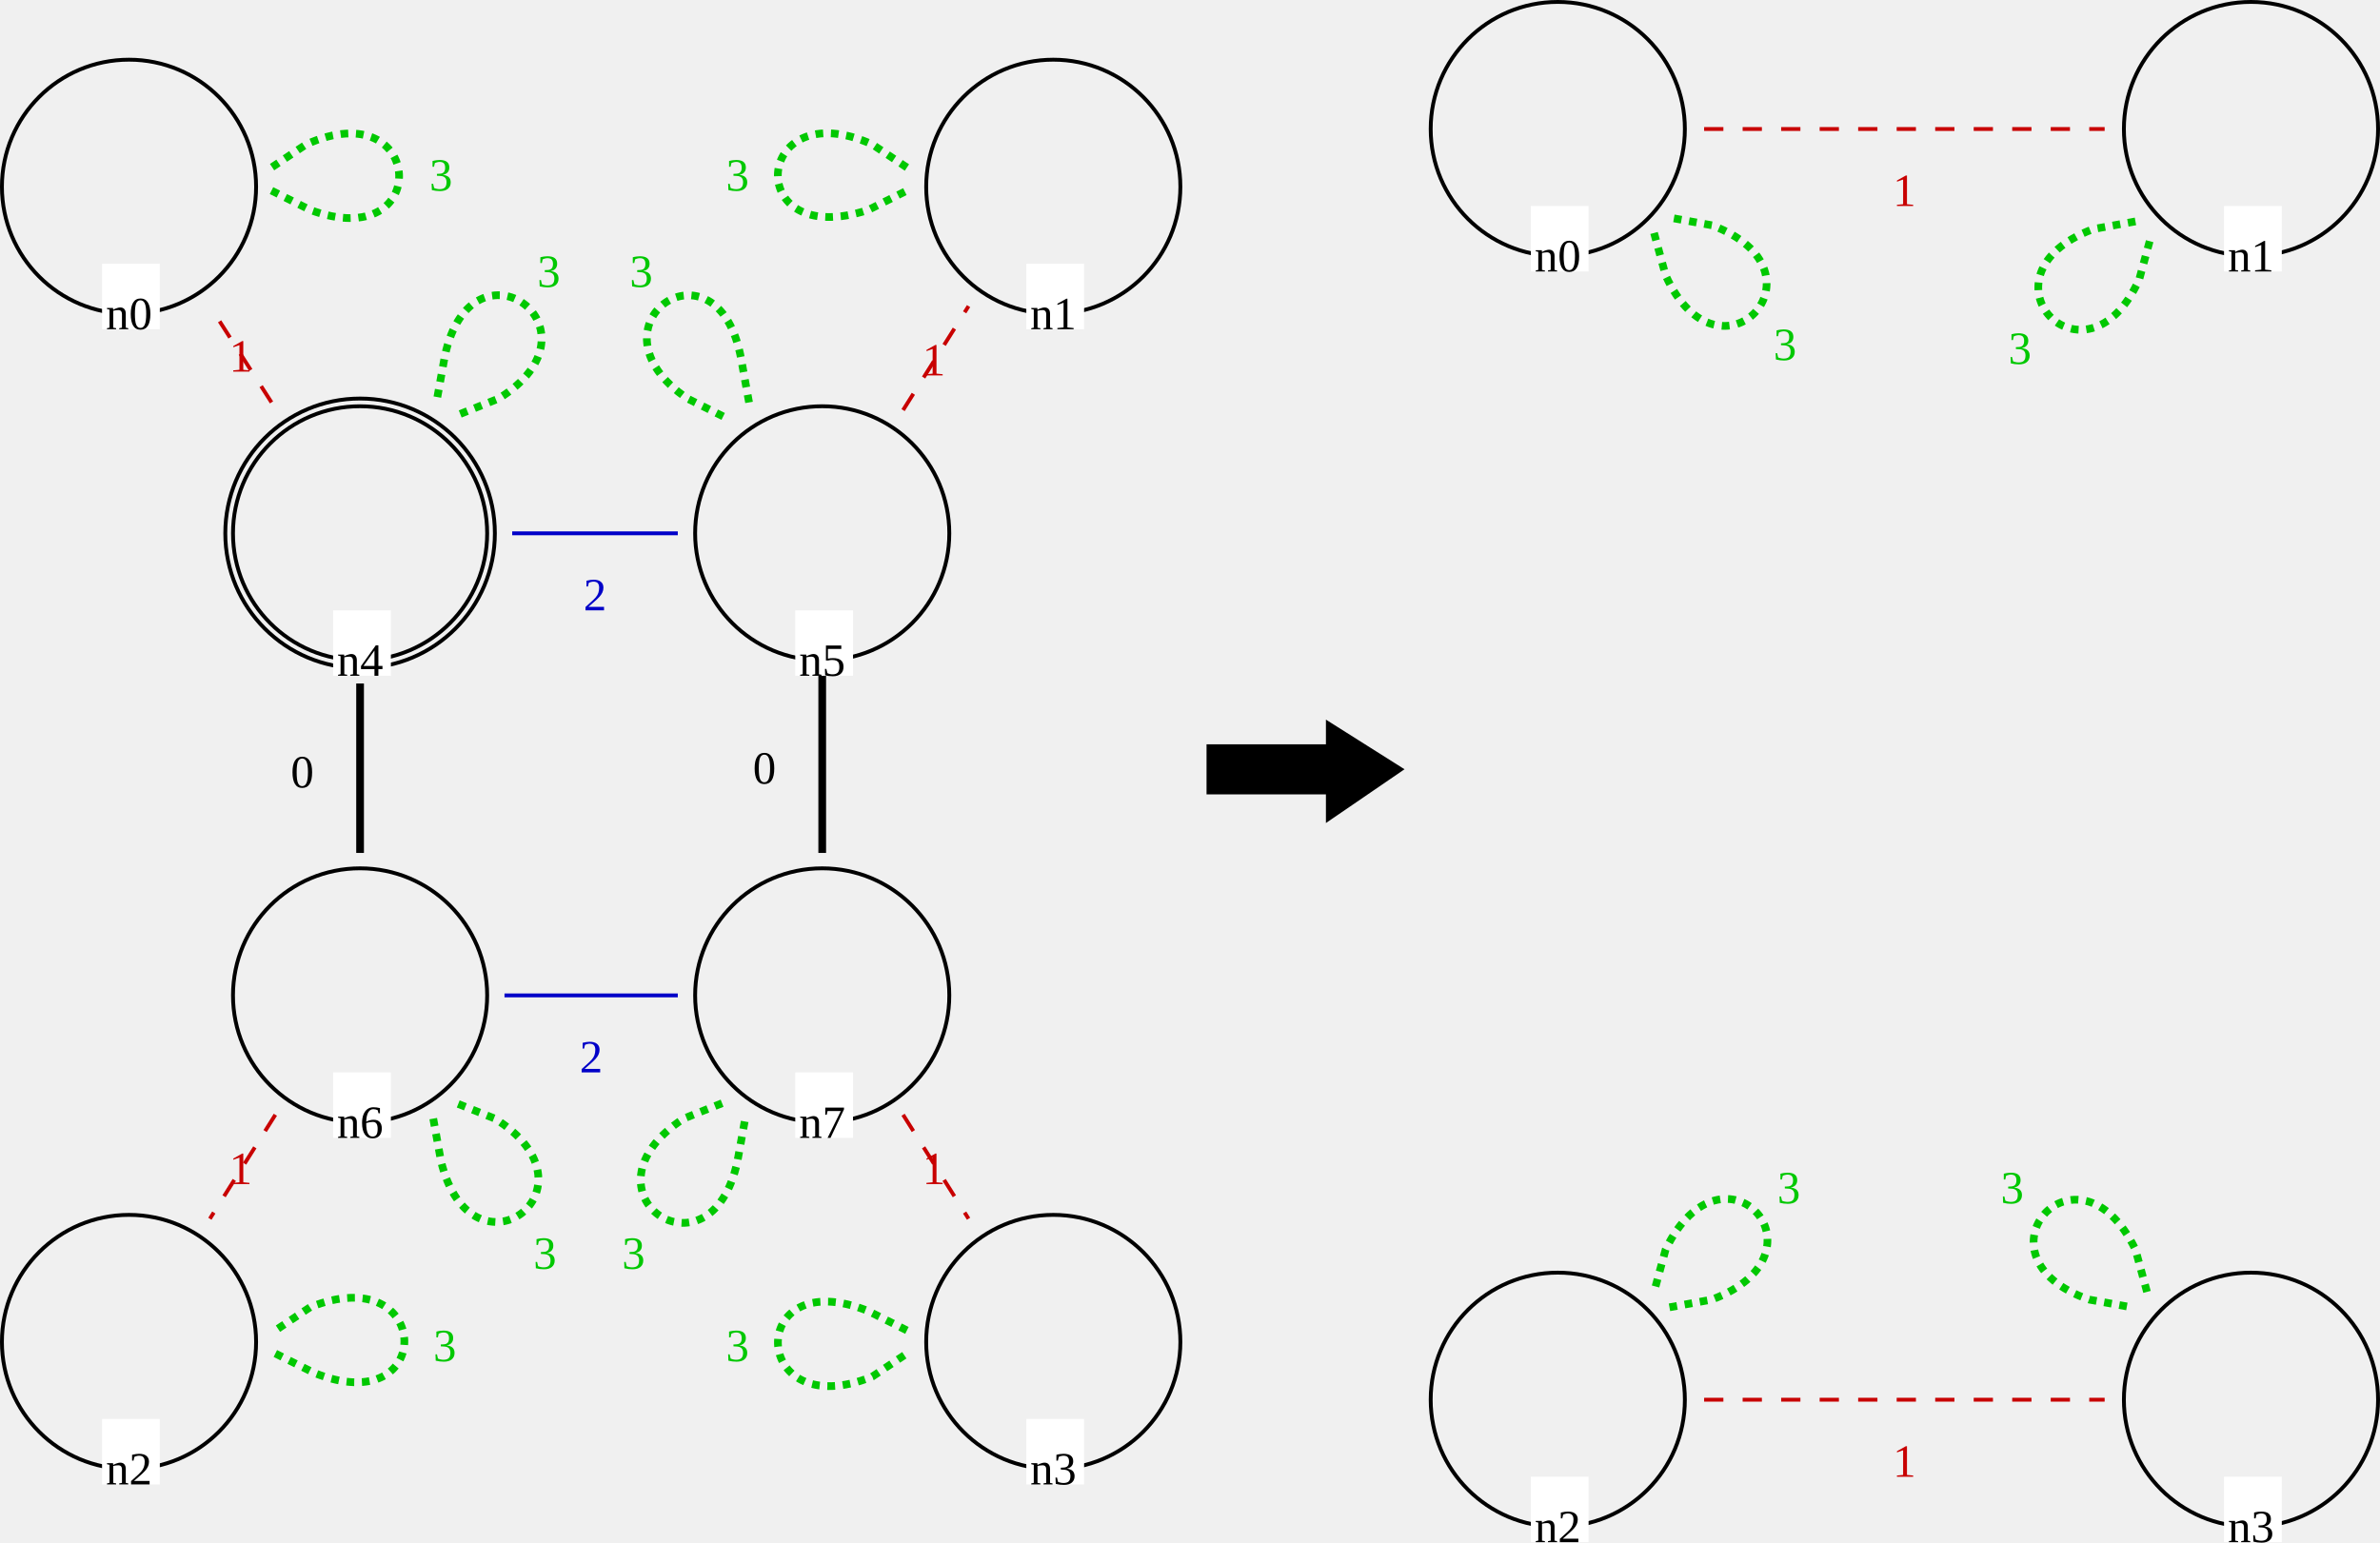
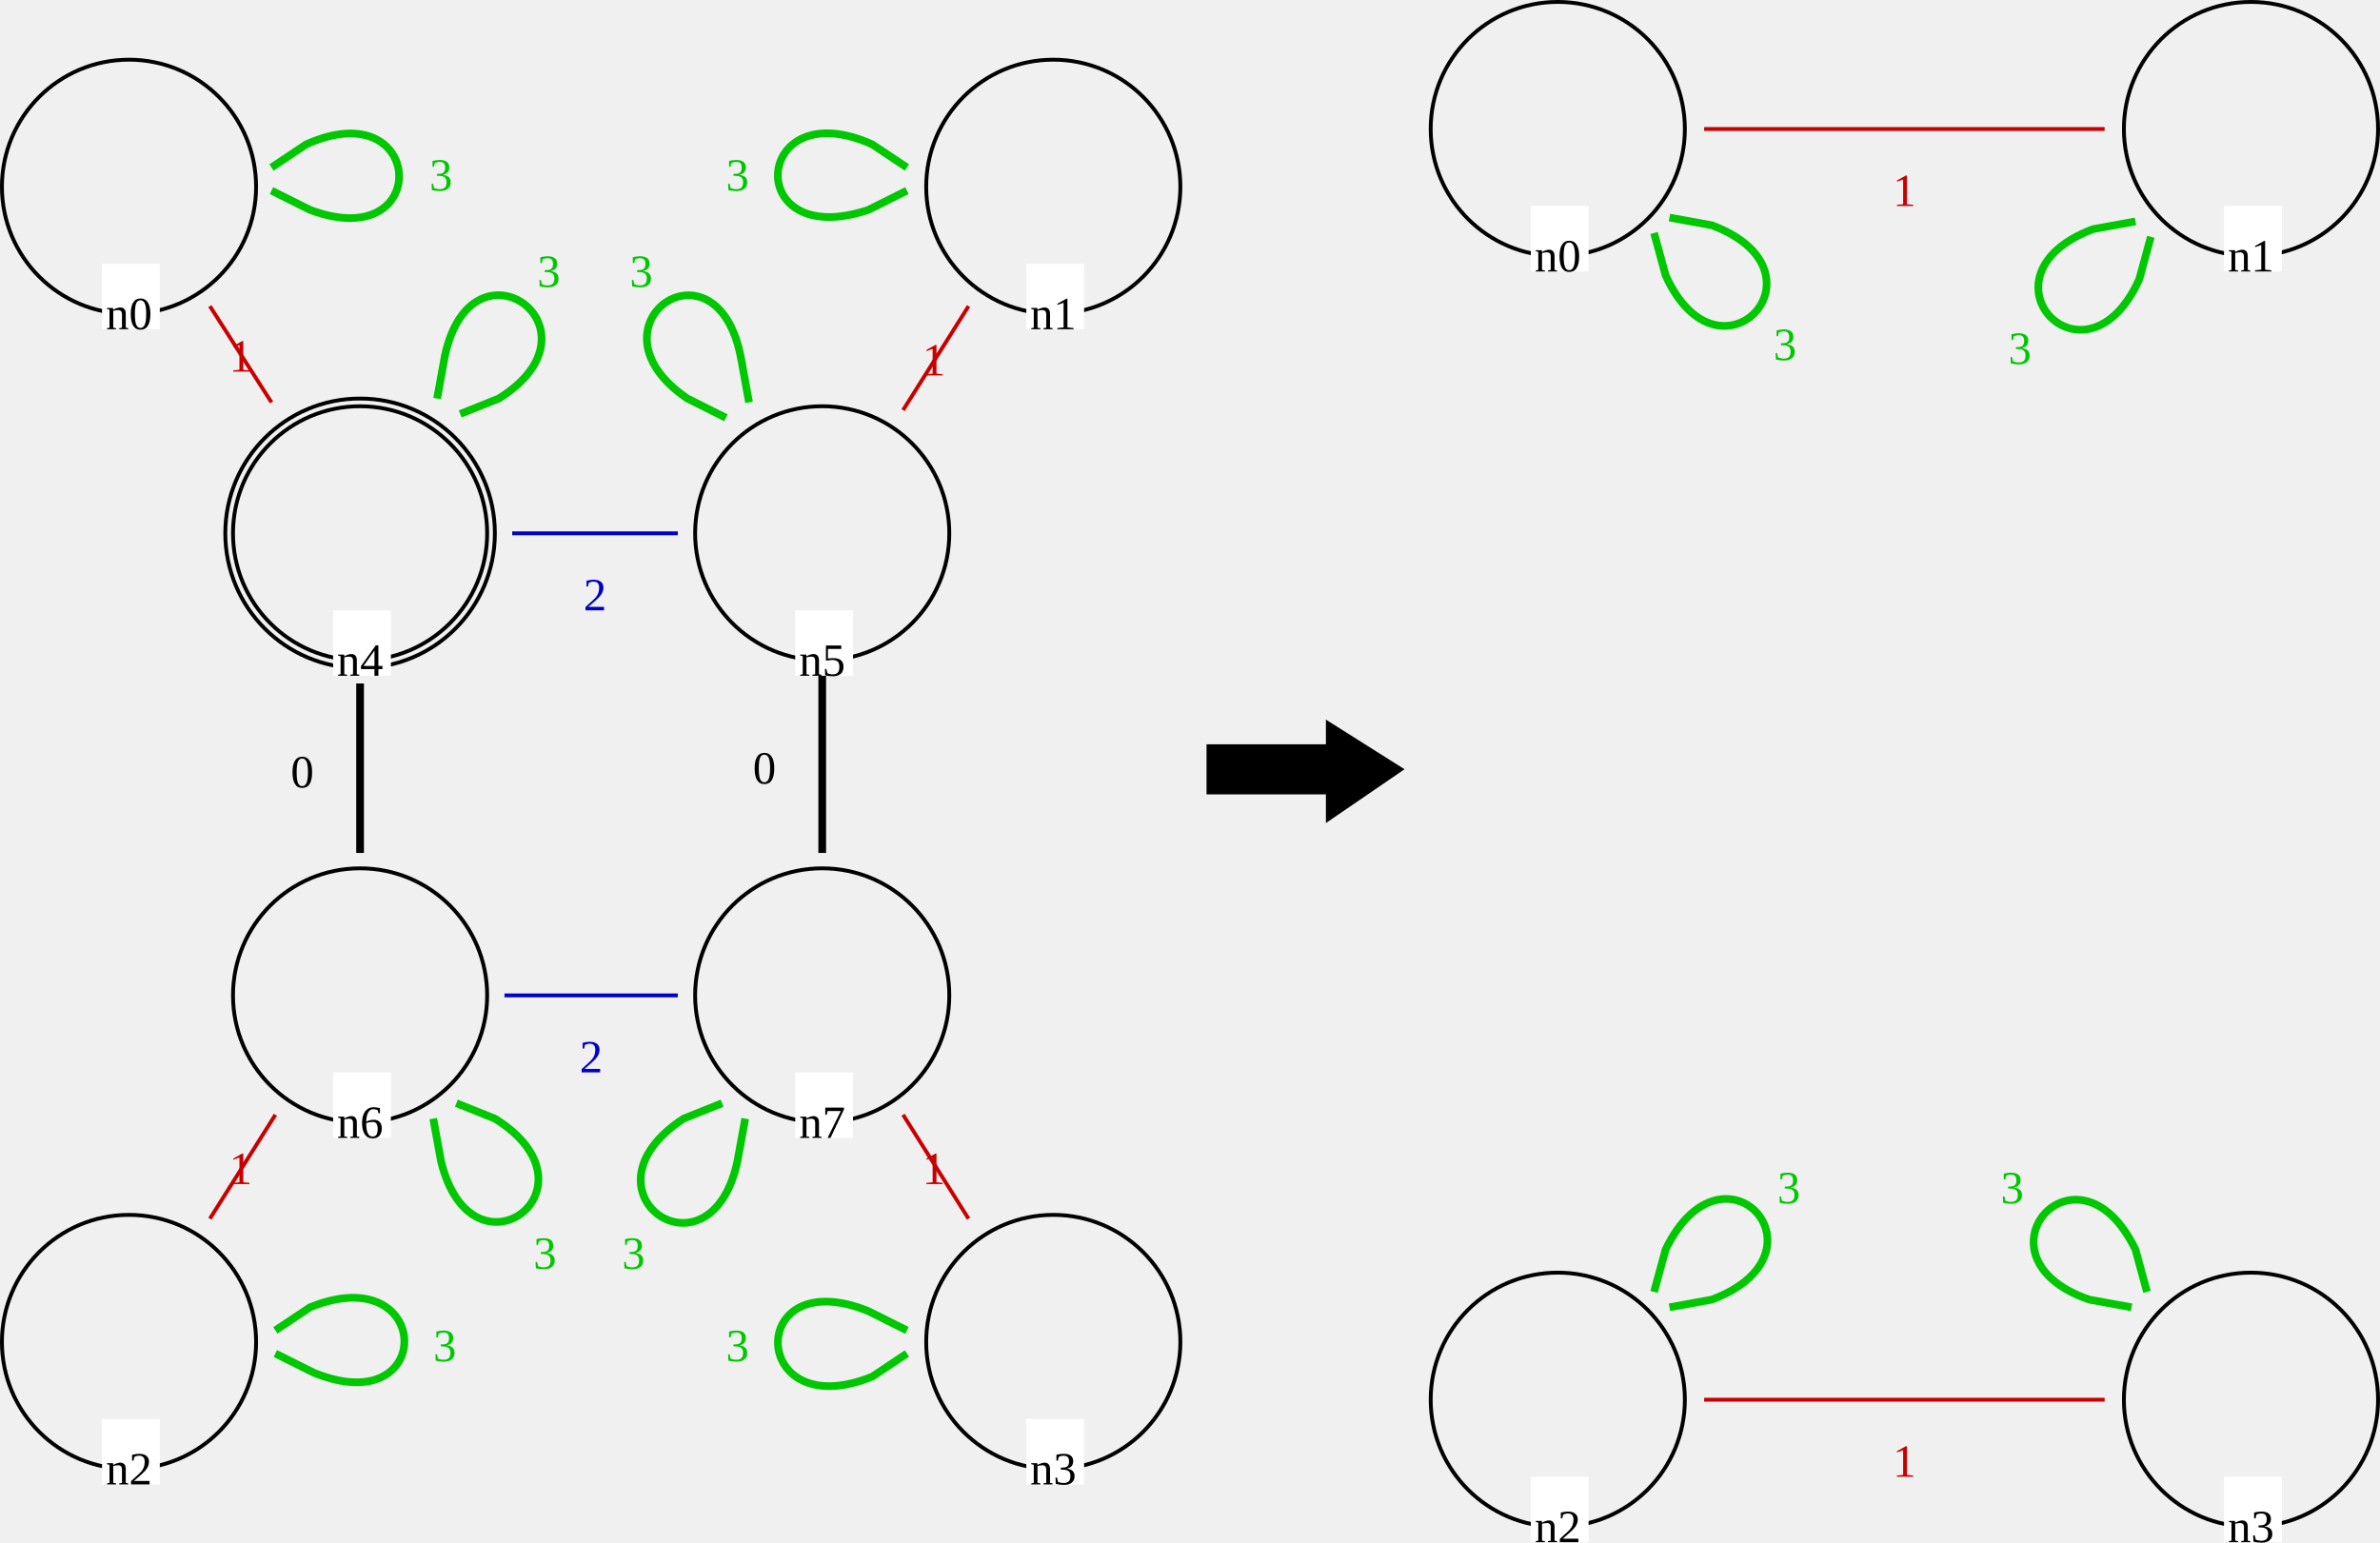
<svg xmlns="http://www.w3.org/2000/svg" version="1.1" font="Noto Sans Regular" font-size="12px" width="618" height="400.62" id="svg3">
  <defs id="defs3" />
-   <g id="g1" transform="translate(0.5,15.5)">
-     <circle id="LGn1_0" cx="273" cy="33" r="33" fill="none" stroke="#000000" stroke-width="1" stroke-linecap="square" />
-     <text id="LGn1_1" x="266" y="35" fill="#000000" />
-     <rect id="LGn1_2" x="266" y="53" width="15" height="17" fill="#ffffff" />
-     <text id="LGn1_3" x="267" y="70" fill="#000000">n1</text>
-     <circle id="LGn2_4" cx="33" cy="333" r="33" fill="none" stroke="#000000" stroke-width="1" stroke-linecap="square" />
-     <text id="LGn2_5" x="26" y="335" fill="#000000" />
-     <rect id="LGn2_6" x="26" y="353" width="15" height="17" fill="#ffffff" />
-     <text id="LGn2_7" x="27" y="370" fill="#000000">n2</text>
-     <circle id="LGn3_8" cx="273" cy="333" r="33" fill="none" stroke="#000000" stroke-width="1" stroke-linecap="square" />
-     <text id="LGn3_9" x="266" y="335" fill="#000000" />
-     <rect id="LGn3_10" x="266" y="353" width="15" height="17" fill="#ffffff" />
-     <text id="LGn3_11" x="267" y="370" fill="#000000">n3</text>
-     <circle id="LGn7_12" cx="213" cy="243" r="33" fill="none" stroke="#000000" stroke-width="1" stroke-linecap="square" />
-     <text id="LGn7_13" x="206" y="245" fill="#000000" />
-     <rect id="LGn7_14" x="206" y="263" width="15" height="17" fill="#ffffff" />
-     <text id="LGn7_15" x="207" y="280" fill="#000000">n7</text>
-     <circle id="LGn5_16" cx="213" cy="123" r="33" fill="none" stroke="#000000" stroke-width="1" stroke-linecap="square" />
-     <text id="LGn5_17" x="206" y="125" fill="#000000" />
-     <rect id="LGn5_18" x="206" y="143" width="15" height="17" fill="#ffffff" />
-     <text id="LGn5_19" x="207" y="160" fill="#000000">n5</text>
-     <circle id="LGn6_20" cx="93" cy="243" r="33" fill="none" stroke="#000000" stroke-width="1" stroke-linecap="square" />
-     <text id="LGn6_21" x="86" y="245" fill="#000000" />
-     <rect id="LGn6_22" x="86" y="263" width="15" height="17" fill="#ffffff" />
-     <text id="LGn6_23" x="87" y="280" fill="#000000">n6</text>
-     <circle id="LGn0_24" cx="33" cy="33" r="33" fill="none" stroke="#000000" stroke-width="1" stroke-linecap="square" />
-     <text id="LGn0_25" x="26" y="35" fill="#000000" />
-     <rect id="LGn0_26" x="26" y="53" width="15" height="17" fill="#ffffff" />
-     <text id="LGn0_27" x="27" y="70" fill="#000000">n0</text>
-     <circle id="LGn4_28" cx="93" cy="123" r="33" fill="none" stroke="#000000" stroke-width="1" stroke-linecap="square" />
-     <circle id="LGn4_29" cx="93" cy="123" r="35" fill="none" stroke="#000000" stroke-width="1" stroke-linecap="square" />
-     <text id="LGn4_30" x="86" y="125" fill="#000000" />
-     <rect id="LGn4_31" x="86" y="143" width="15" height="17" fill="#ffffff" />
-     <text id="LGn4_32" x="87" y="160" fill="#000000">n4</text>
-     <line id="LGn4_0_n6_33" x1="93" y1="163" x2="93" y2="205" stroke="#000000" stroke-width="2" stroke-linecap="square" />
-     <text id="LGn4_0_n6_34" x="75" y="189" fill="#000000">0</text>
-     <path id="LGn6_3_n6_35" d="m 112,275 2,11 c 8,33 43,7 14,-11 l -10,-4" fill="none" stroke="#00c800" stroke-width="2" stroke-linecap="butt" stroke-dasharray="2" />
-     <text id="LGn6_3_n6_36" x="138" y="314" fill="#00c800">3</text>
-     <path id="LGn1_3_n1_37" d="m 235,28 -9,-6 C 195,8 192,50 225,39 l 10,-5" fill="none" stroke="#00c800" stroke-width="2" stroke-linecap="butt" stroke-dasharray="2" />
-     <text id="LGn1_3_n1_38" x="188" y="34" fill="#00c800">3</text>
-     <line id="LGn6_1_n2_39" x1="71" y1="274" x2="54" y2="301" stroke="#c80000" stroke-width="1" stroke-linecap="butt" stroke-dasharray="5" />
-     <text id="LGn6_1_n2_40" x="59" y="292" fill="#c80000">1</text>
-     <line id="LGn7_1_n3_41" x1="234" y1="274" x2="251" y2="301" stroke="#c80000" stroke-width="1" stroke-linecap="butt" stroke-dasharray="5" />
-     <text id="LGn7_1_n3_42" x="239" y="292" fill="#c80000">1</text>
-     <line id="LGn5_1_n1_43" x1="234" y1="91" x2="251" y2="64" stroke="#c80000" stroke-width="1" stroke-linecap="butt" stroke-dasharray="5" />
-     <text id="LGn5_1_n1_44" x="239" y="82" fill="#c80000">1</text>
-     <line id="LGn6_2_n7_45" x1="131" y1="243" x2="175" y2="243" stroke="#0000c8" stroke-width="1" stroke-linecap="square" />
-     <text id="LGn6_2_n7_46" x="150" y="263" fill="#0000c8">2</text>
-     <line id="LGn4_2_n5_47" x1="133" y1="123" x2="175" y2="123" stroke="#0000c8" stroke-width="1" stroke-linecap="square" />
-     <text id="LGn4_2_n5_48" x="151" y="143" fill="#0000c8">2</text>
-     <path id="LGn4_3_n4_49" d="m 119,92 10,-4 C 158,70 122,44 115,77 l -2,11" fill="none" stroke="#00c800" stroke-width="2" stroke-linecap="butt" stroke-dasharray="2" />
-     <text id="LGn4_3_n4_50" x="139" y="59" fill="#00c800">3</text>
-     <path id="LGn0_3_n0_51" d="m 70,34 10,5 C 112,51 110,8 79,22 l -9,6" fill="none" stroke="#00c800" stroke-width="2" stroke-linecap="butt" stroke-dasharray="2" />
-     <text id="LGn0_3_n0_52" x="111" y="34" fill="#00c800">3</text>
-     <path id="LGn2_3_n2_53" d="m 71,336 10,5 c 32,13 31,-30 -1,-17 l -9,6" fill="none" stroke="#00c800" stroke-width="2" stroke-linecap="butt" stroke-dasharray="2" />
-     <text id="LGn2_3_n2_54" x="112" y="338" fill="#00c800">3</text>
-     <path id="LGn3_3_n3_55" d="m 235,330 -10,-5 c -32,-13 -31,30 1,17 l 9,-6" fill="none" stroke="#00c800" stroke-width="2" stroke-linecap="butt" stroke-dasharray="2" />
-     <text id="LGn3_3_n3_56" x="188" y="338" fill="#00c800">3</text>
-     <path id="LGn7_3_n7_57" d="m 187,271 -10,4 c -29,19 7,44 14,11 l 2,-11" fill="none" stroke="#00c800" stroke-width="2" stroke-linecap="butt" stroke-dasharray="2" />
-     <text id="LGn7_3_n7_58" x="161" y="314" fill="#00c800">3</text>
-     <path id="LGn5_3_n5_59" d="m 194,89 -2,-11 c -6,-34 -42,-9 -14,10 l 10,5" fill="none" stroke="#00c800" stroke-width="2" stroke-linecap="butt" stroke-dasharray="2" />
-     <text id="LGn5_3_n5_60" x="163" y="59" fill="#00c800">3</text>
-     <line id="LGn4_1_n0_61" x1="70" y1="89" x2="54" y2="64" stroke="#c80000" stroke-width="1" stroke-linecap="butt" stroke-dasharray="5" />
-     <text id="LGn4_1_n0_62" x="59" y="81" fill="#c80000">1</text>
-     <line id="LGn5_0_n7_63" x1="213" y1="161" x2="213" y2="205" stroke="#000000" stroke-width="2" stroke-linecap="square" />
-     <text id="LGn5_0_n7_64" x="195" y="188" fill="#000000">0</text>
-   </g>
-   <g id="g2" transform="translate(-2.204939,166.7896)">
-     <polygon id="0" points="347,46 347,39 316,39 316,27 347,27 347,21 366,33 " stroke="#000000" stroke-width="1" stroke-linecap="square" fill="#000000" />
-   </g>
-   <g id="g3" transform="translate(0.5,0.5)">
-     <circle id="RGn0_0" cx="404" cy="33" r="33" fill="none" stroke="#000000" stroke-width="1" stroke-linecap="square" />
-     <text id="RGn0_1" x="397" y="35" fill="#000000" />
-     <rect id="RGn0_2" x="397" y="53" width="15" height="17" fill="#ffffff" />
-     <text id="RGn0_3" x="398" y="70" fill="#000000">n0</text>
-     <circle id="RGn1_4" cx="584" cy="33" r="33" fill="none" stroke="#000000" stroke-width="1" stroke-linecap="square" />
-     <text id="RGn1_5" x="577" y="35" fill="#000000" />
-     <rect id="RGn1_6" x="577" y="53" width="15" height="17" fill="#ffffff" />
-     <text id="RGn1_7" x="578" y="70" fill="#000000">n1</text>
-     <circle id="RGn3_8" cx="584" cy="363" r="33" fill="none" stroke="#000000" stroke-width="1" stroke-linecap="square" />
-     <text id="RGn3_9" x="577" y="365" fill="#000000" />
-     <rect id="RGn3_10" x="577" y="383" width="15" height="17" fill="#ffffff" />
-     <text id="RGn3_11" x="578" y="400" fill="#000000">n3</text>
-     <circle id="RGn2_12" cx="404" cy="363" r="33" fill="none" stroke="#000000" stroke-width="1" stroke-linecap="square" />
-     <text id="RGn2_13" x="397" y="365" fill="#000000" />
-     <rect id="RGn2_14" x="397" y="383" width="15" height="17" fill="#ffffff" />
-     <text id="RGn2_15" x="398" y="400" fill="#000000">n2</text>
-     <path id="RGn0_3_n0_16" d="m 429,60 3,11 c 14,31 44,-1 12,-13 l -11,-2" fill="none" stroke="#00c800" stroke-width="2" stroke-linecap="butt" stroke-dasharray="2" />
-     <text id="RGn0_3_n0_17" x="460" y="93" fill="#00c800">3</text>
-     <path id="RGn1_3_n1_18" d="m 554,57 -11,2 c -32,12 -2,44 12,13 l 3,-11" fill="none" stroke="#00c800" stroke-width="2" stroke-linecap="butt" stroke-dasharray="2" />
-     <text id="RGn1_3_n1_19" x="521" y="94" fill="#00c800">3</text>
-     <line id="RGn2_1_n3_20" x1="442" y1="363" x2="546" y2="363" stroke="#c80000" stroke-width="1" stroke-linecap="butt" stroke-dasharray="5" />
-     <text id="RGn2_1_n3_21" x="491" y="383" fill="#c80000">1</text>
-     <path id="RGn3_3_n3_22" d="m 557,335 -3,-11 c -15,-31 -44,2 -12,13 l 11,2" fill="none" stroke="#00c800" stroke-width="2" stroke-linecap="butt" stroke-dasharray="2" />
-     <text id="RGn3_3_n3_23" x="519" y="312" fill="#00c800">3</text>
-     <line id="RGn0_1_n1_24" x1="442" y1="33" x2="546" y2="33" stroke="#c80000" stroke-width="1" stroke-linecap="butt" stroke-dasharray="5" />
-     <text id="RGn0_1_n1_25" x="491" y="53" fill="#c80000">1</text>
-     <path id="RGn2_3_n2_26" d="m 433,339 11,-2 c 32,-12 3,-44 -12,-13 l -3,11" fill="none" stroke="#00c800" stroke-width="2" stroke-linecap="butt" stroke-dasharray="2" />
-     <text id="RGn2_3_n2_27" x="461" y="312" fill="#00c800">3</text>
-   </g>
+   <circle id="LGn1_0" cx="273.5" cy="48.5" r="33" fill="none" stroke="#000000" stroke-width="1" stroke-linecap="square" />
+   <text id="LGn1_1" x="266.5" y="50.5" fill="#000000" />
+   <rect id="LGn1_2" x="266.5" y="68.5" width="15" height="17" fill="#ffffff" />
+   <text id="LGn1_3" x="267.5" y="85.5" fill="#000000">n1</text>
+   <circle id="LGn2_4" cx="33.5" cy="348.5" r="33" fill="none" stroke="#000000" stroke-width="1" stroke-linecap="square" />
+   <text id="LGn2_5" x="26.5" y="350.5" fill="#000000" />
+   <rect id="LGn2_6" x="26.5" y="368.5" width="15" height="17" fill="#ffffff" />
+   <text id="LGn2_7" x="27.5" y="385.5" fill="#000000">n2</text>
+   <circle id="LGn3_8" cx="273.5" cy="348.5" r="33" fill="none" stroke="#000000" stroke-width="1" stroke-linecap="square" />
+   <text id="LGn3_9" x="266.5" y="350.5" fill="#000000" />
+   <rect id="LGn3_10" x="266.5" y="368.5" width="15" height="17" fill="#ffffff" />
+   <text id="LGn3_11" x="267.5" y="385.5" fill="#000000">n3</text>
+   <circle id="LGn7_12" cx="213.5" cy="258.5" r="33" fill="none" stroke="#000000" stroke-width="1" stroke-linecap="square" />
+   <text id="LGn7_13" x="206.5" y="260.5" fill="#000000" />
+   <rect id="LGn7_14" x="206.5" y="278.5" width="15" height="17" fill="#ffffff" />
+   <text id="LGn7_15" x="207.5" y="295.5" fill="#000000">n7</text>
+   <circle id="LGn5_16" cx="213.5" cy="138.5" r="33" fill="none" stroke="#000000" stroke-width="1" stroke-linecap="square" />
+   <text id="LGn5_17" x="206.5" y="140.5" fill="#000000" />
+   <rect id="LGn5_18" x="206.5" y="158.5" width="15" height="17" fill="#ffffff" />
+   <text id="LGn5_19" x="207.5" y="175.5" fill="#000000">n5</text>
+   <circle id="LGn6_20" cx="93.5" cy="258.5" r="33" fill="none" stroke="#000000" stroke-width="1" stroke-linecap="square" />
+   <text id="LGn6_21" x="86.5" y="260.5" fill="#000000" />
+   <rect id="LGn6_22" x="86.5" y="278.5" width="15" height="17" fill="#ffffff" />
+   <text id="LGn6_23" x="87.5" y="295.5" fill="#000000">n6</text>
+   <circle id="LGn0_24" cx="33.5" cy="48.5" r="33" fill="none" stroke="#000000" stroke-width="1" stroke-linecap="square" />
+   <text id="LGn0_25" x="26.5" y="50.5" fill="#000000" />
+   <rect id="LGn0_26" x="26.5" y="68.5" width="15" height="17" fill="#ffffff" />
+   <text id="LGn0_27" x="27.5" y="85.5" fill="#000000">n0</text>
+   <circle id="LGn4_28" cx="93.5" cy="138.5" r="33" fill="none" stroke="#000000" stroke-width="1" stroke-linecap="square" />
+   <circle id="LGn4_29" cx="93.5" cy="138.5" r="35" fill="none" stroke="#000000" stroke-width="1" stroke-linecap="square" />
+   <text id="LGn4_30" x="86.5" y="140.5" fill="#000000" />
+   <rect id="LGn4_31" x="86.5" y="158.5" width="15" height="17" fill="#ffffff" />
+   <text id="LGn4_32" x="87.5" y="175.5" fill="#000000">n4</text>
+   <line id="LGn4_0_n6_33" x1="93.5" y1="178.5" x2="93.5" y2="220.5" stroke="#000000" stroke-width="2" stroke-linecap="square" />
+   <text id="LGn4_0_n6_34" x="75.5" y="204.5" fill="#000000">0</text>
+   <path id="LGn6_3_n6_35" d="m 112.5,290.5 2,11 c 8,33 43,7 14,-11 l -10,-4" fill="none" stroke="#00c800" stroke-width="2" stroke-linecap="butt" stroke-dasharray="2" style="stroke-dasharray:none" />
+   <text id="LGn6_3_n6_36" x="138.5" y="329.5" fill="#00c800">3</text>
+   <path id="LGn1_3_n1_37" d="m 235.5,43.5 -9,-6 c -31,-14 -34,28 -1,17 l 10,-5" fill="none" stroke="#00c800" stroke-width="2" stroke-linecap="butt" stroke-dasharray="2" style="stroke-dasharray:none" />
+   <text id="LGn1_3_n1_38" x="188.5" y="49.5" fill="#00c800">3</text>
+   <line id="LGn6_1_n2_39" x1="71.5" y1="289.5" x2="54.5" y2="316.5" stroke="#c80000" stroke-width="1" stroke-linecap="butt" stroke-dasharray="5" style="stroke-dasharray:none" />
+   <text id="LGn6_1_n2_40" x="59.5" y="307.5" fill="#c80000">1</text>
+   <line id="LGn7_1_n3_41" x1="234.5" y1="289.5" x2="251.5" y2="316.5" stroke="#c80000" stroke-width="1" stroke-linecap="butt" stroke-dasharray="5" style="stroke-dasharray:none" />
+   <text id="LGn7_1_n3_42" x="239.5" y="307.5" fill="#c80000">1</text>
+   <line id="LGn5_1_n1_43" x1="234.5" y1="106.5" x2="251.5" y2="79.5" stroke="#c80000" stroke-width="1" stroke-linecap="butt" stroke-dasharray="5" style="stroke-dasharray:none" />
+   <text id="LGn5_1_n1_44" x="239.5" y="97.5" fill="#c80000">1</text>
+   <line id="LGn6_2_n7_45" x1="131.5" y1="258.5" x2="175.5" y2="258.5" stroke="#0000c8" stroke-width="1" stroke-linecap="square" />
+   <text id="LGn6_2_n7_46" x="150.5" y="278.5" fill="#0000c8">2</text>
+   <line id="LGn4_2_n5_47" x1="133.5" y1="138.5" x2="175.5" y2="138.5" stroke="#0000c8" stroke-width="1" stroke-linecap="square" />
+   <text id="LGn4_2_n5_48" x="151.5" y="158.5" fill="#0000c8">2</text>
+   <path id="LGn4_3_n4_49" d="m 119.5,107.5 10,-4 c 29,-18 -7,-44 -14,-11 l -2,11" fill="none" stroke="#00c800" stroke-width="2" stroke-linecap="butt" stroke-dasharray="2" style="stroke-dasharray:none" />
+   <text id="LGn4_3_n4_50" x="139.5" y="74.5" fill="#00c800">3</text>
+   <path id="LGn0_3_n0_51" d="m 70.5,49.5 10,5 c 32,12 30,-31 -1,-17 l -9,6" fill="none" stroke="#00c800" stroke-width="2" stroke-linecap="butt" stroke-dasharray="2" style="stroke-dasharray:none" />
+   <text id="LGn0_3_n0_52" x="111.5" y="49.5" fill="#00c800">3</text>
+   <path id="LGn2_3_n2_53" d="m 71.5,351.5 10,5 c 32,13 31,-30 -1,-17 l -9,6" fill="none" stroke="#00c800" stroke-width="2" stroke-linecap="butt" stroke-dasharray="2" style="stroke-dasharray:none" />
+   <text id="LGn2_3_n2_54" x="112.5" y="353.5" fill="#00c800">3</text>
+   <path id="LGn3_3_n3_55" d="m 235.5,345.5 -10,-5 c -32,-13 -31,30 1,17 l 9,-6" fill="none" stroke="#00c800" stroke-width="2" stroke-linecap="butt" stroke-dasharray="2" style="stroke-dasharray:none" />
+   <text id="LGn3_3_n3_56" x="188.5" y="353.5" fill="#00c800">3</text>
+   <path id="LGn7_3_n7_57" d="m 187.5,286.5 -10,4 c -29,19 7,44 14,11 l 2,-11" fill="none" stroke="#00c800" stroke-width="2" stroke-linecap="butt" stroke-dasharray="2" style="stroke-dasharray:none" />
+   <text id="LGn7_3_n7_58" x="161.5" y="329.5" fill="#00c800">3</text>
+   <path id="LGn5_3_n5_59" d="m 194.5,104.5 -2,-11 c -6,-34 -42,-9 -14,10 l 10,5" fill="none" stroke="#00c800" stroke-width="2" stroke-linecap="butt" stroke-dasharray="2" style="stroke-dasharray:none" />
+   <text id="LGn5_3_n5_60" x="163.5" y="74.5" fill="#00c800">3</text>
+   <line id="LGn4_1_n0_61" x1="70.5" y1="104.5" x2="54.5" y2="79.5" stroke="#c80000" stroke-width="1" stroke-linecap="butt" stroke-dasharray="5" style="stroke-dasharray:none" />
+   <text id="LGn4_1_n0_62" x="59.5" y="96.5" fill="#c80000">1</text>
+   <line id="LGn5_0_n7_63" x1="213.5" y1="176.5" x2="213.5" y2="220.5" stroke="#000000" stroke-width="2" stroke-linecap="square" />
+   <text id="LGn5_0_n7_64" x="195.5" y="203.5" fill="#000000">0</text>
+   <polygon id="0" points="316,39 316,27 347,27 347,21 366,33 347,46 347,39 " stroke="#000000" stroke-width="1" stroke-linecap="square" fill="#000000" transform="translate(-2.204939,166.7896)" />
+   <circle id="RGn0_0" cx="404.5" cy="33.5" r="33" fill="none" stroke="#000000" stroke-width="1" stroke-linecap="square" />
+   <text id="RGn0_1" x="397.5" y="35.5" fill="#000000" />
+   <rect id="RGn0_2" x="397.5" y="53.5" width="15" height="17" fill="#ffffff" />
+   <text id="RGn0_3" x="398.5" y="70.5" fill="#000000">n0</text>
+   <circle id="RGn1_4" cx="584.5" cy="33.5" r="33" fill="none" stroke="#000000" stroke-width="1" stroke-linecap="square" />
+   <text id="RGn1_5" x="577.5" y="35.5" fill="#000000" />
+   <rect id="RGn1_6" x="577.5" y="53.5" width="15" height="17" fill="#ffffff" />
+   <text id="RGn1_7" x="578.5" y="70.5" fill="#000000">n1</text>
+   <circle id="RGn3_8" cx="584.5" cy="363.5" r="33" fill="none" stroke="#000000" stroke-width="1" stroke-linecap="square" />
+   <text id="RGn3_9" x="577.5" y="365.5" fill="#000000" />
+   <rect id="RGn3_10" x="577.5" y="383.5" width="15" height="17" fill="#ffffff" />
+   <text id="RGn3_11" x="578.5" y="400.5" fill="#000000">n3</text>
+   <circle id="RGn2_12" cx="404.5" cy="363.5" r="33" fill="none" stroke="#000000" stroke-width="1" stroke-linecap="square" />
+   <text id="RGn2_13" x="397.5" y="365.5" fill="#000000" />
+   <rect id="RGn2_14" x="397.5" y="383.5" width="15" height="17" fill="#ffffff" />
+   <text id="RGn2_15" x="398.5" y="400.5" fill="#000000">n2</text>
+   <path id="RGn0_3_n0_16" d="m 429.5,60.5 3,11 c 14,31 44,-1 12,-13 l -11,-2" fill="none" stroke="#00c800" stroke-width="2" stroke-linecap="butt" stroke-dasharray="2" style="stroke-dasharray:none" />
+   <text id="RGn0_3_n0_17" x="460.5" y="93.5" fill="#00c800">3</text>
+   <path id="RGn1_3_n1_18" d="m 554.5,57.5 -11,2 c -32,12 -2,44 12,13 l 3,-11" fill="none" stroke="#00c800" stroke-width="2" stroke-linecap="butt" stroke-dasharray="2" style="stroke-dasharray:none" />
+   <text id="RGn1_3_n1_19" x="521.5" y="94.5" fill="#00c800">3</text>
+   <line id="RGn2_1_n3_20" x1="442.5" y1="363.5" x2="546.5" y2="363.5" stroke="#c80000" stroke-width="1" stroke-linecap="butt" stroke-dasharray="5" style="stroke-dasharray:none" />
+   <text id="RGn2_1_n3_21" x="491.5" y="383.5" fill="#c80000">1</text>
+   <path id="RGn3_3_n3_22" d="m 557.5,335.5 -3,-11 c -15,-31 -44,2 -12,13 l 11,2" fill="none" stroke="#00c800" stroke-width="2" stroke-linecap="butt" stroke-dasharray="2" style="stroke-dasharray:none" />
+   <text id="RGn3_3_n3_23" x="519.5" y="312.5" fill="#00c800">3</text>
+   <line id="RGn0_1_n1_24" x1="442.5" y1="33.5" x2="546.5" y2="33.5" stroke="#c80000" stroke-width="1" stroke-linecap="butt" stroke-dasharray="5" style="stroke-dasharray:none" />
+   <text id="RGn0_1_n1_25" x="491.5" y="53.5" fill="#c80000">1</text>
+   <path id="RGn2_3_n2_26" d="m 433.5,339.5 11,-2 c 32,-12 3,-44 -12,-13 l -3,11" fill="none" stroke="#00c800" stroke-width="2" stroke-linecap="butt" stroke-dasharray="2" style="stroke-dasharray:none" />
+   <text id="RGn2_3_n2_27" x="461.5" y="312.5" fill="#00c800">3</text>
</svg>
